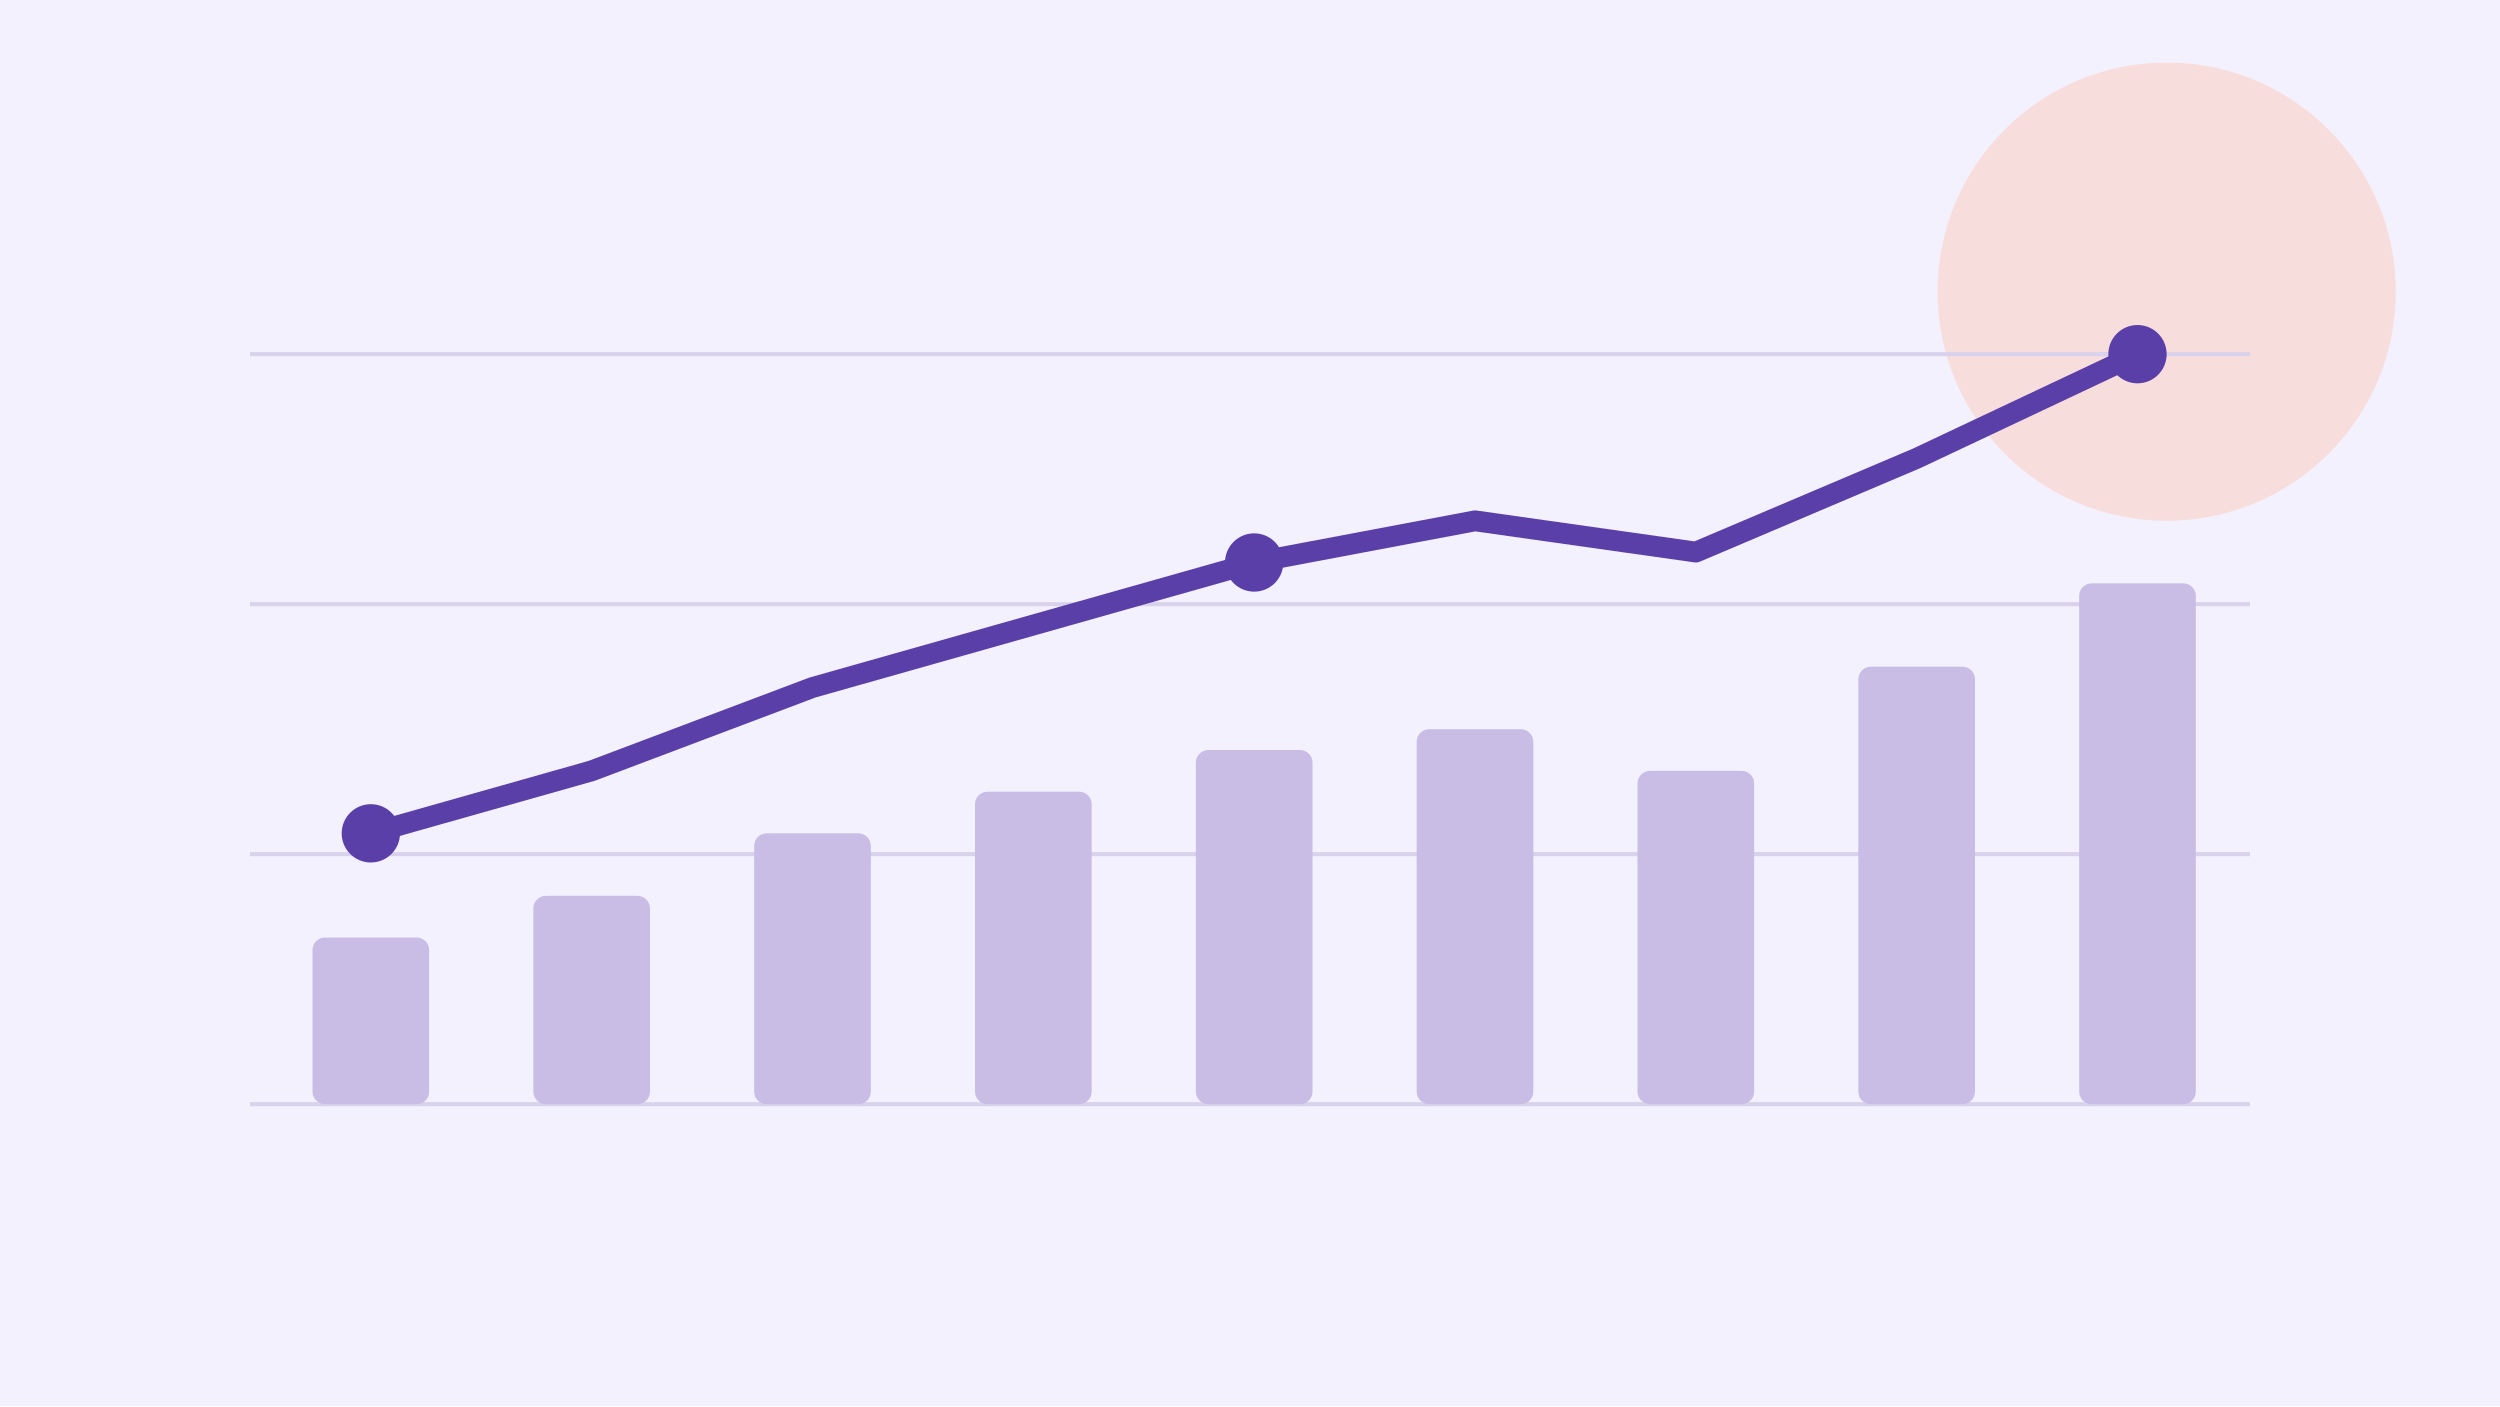
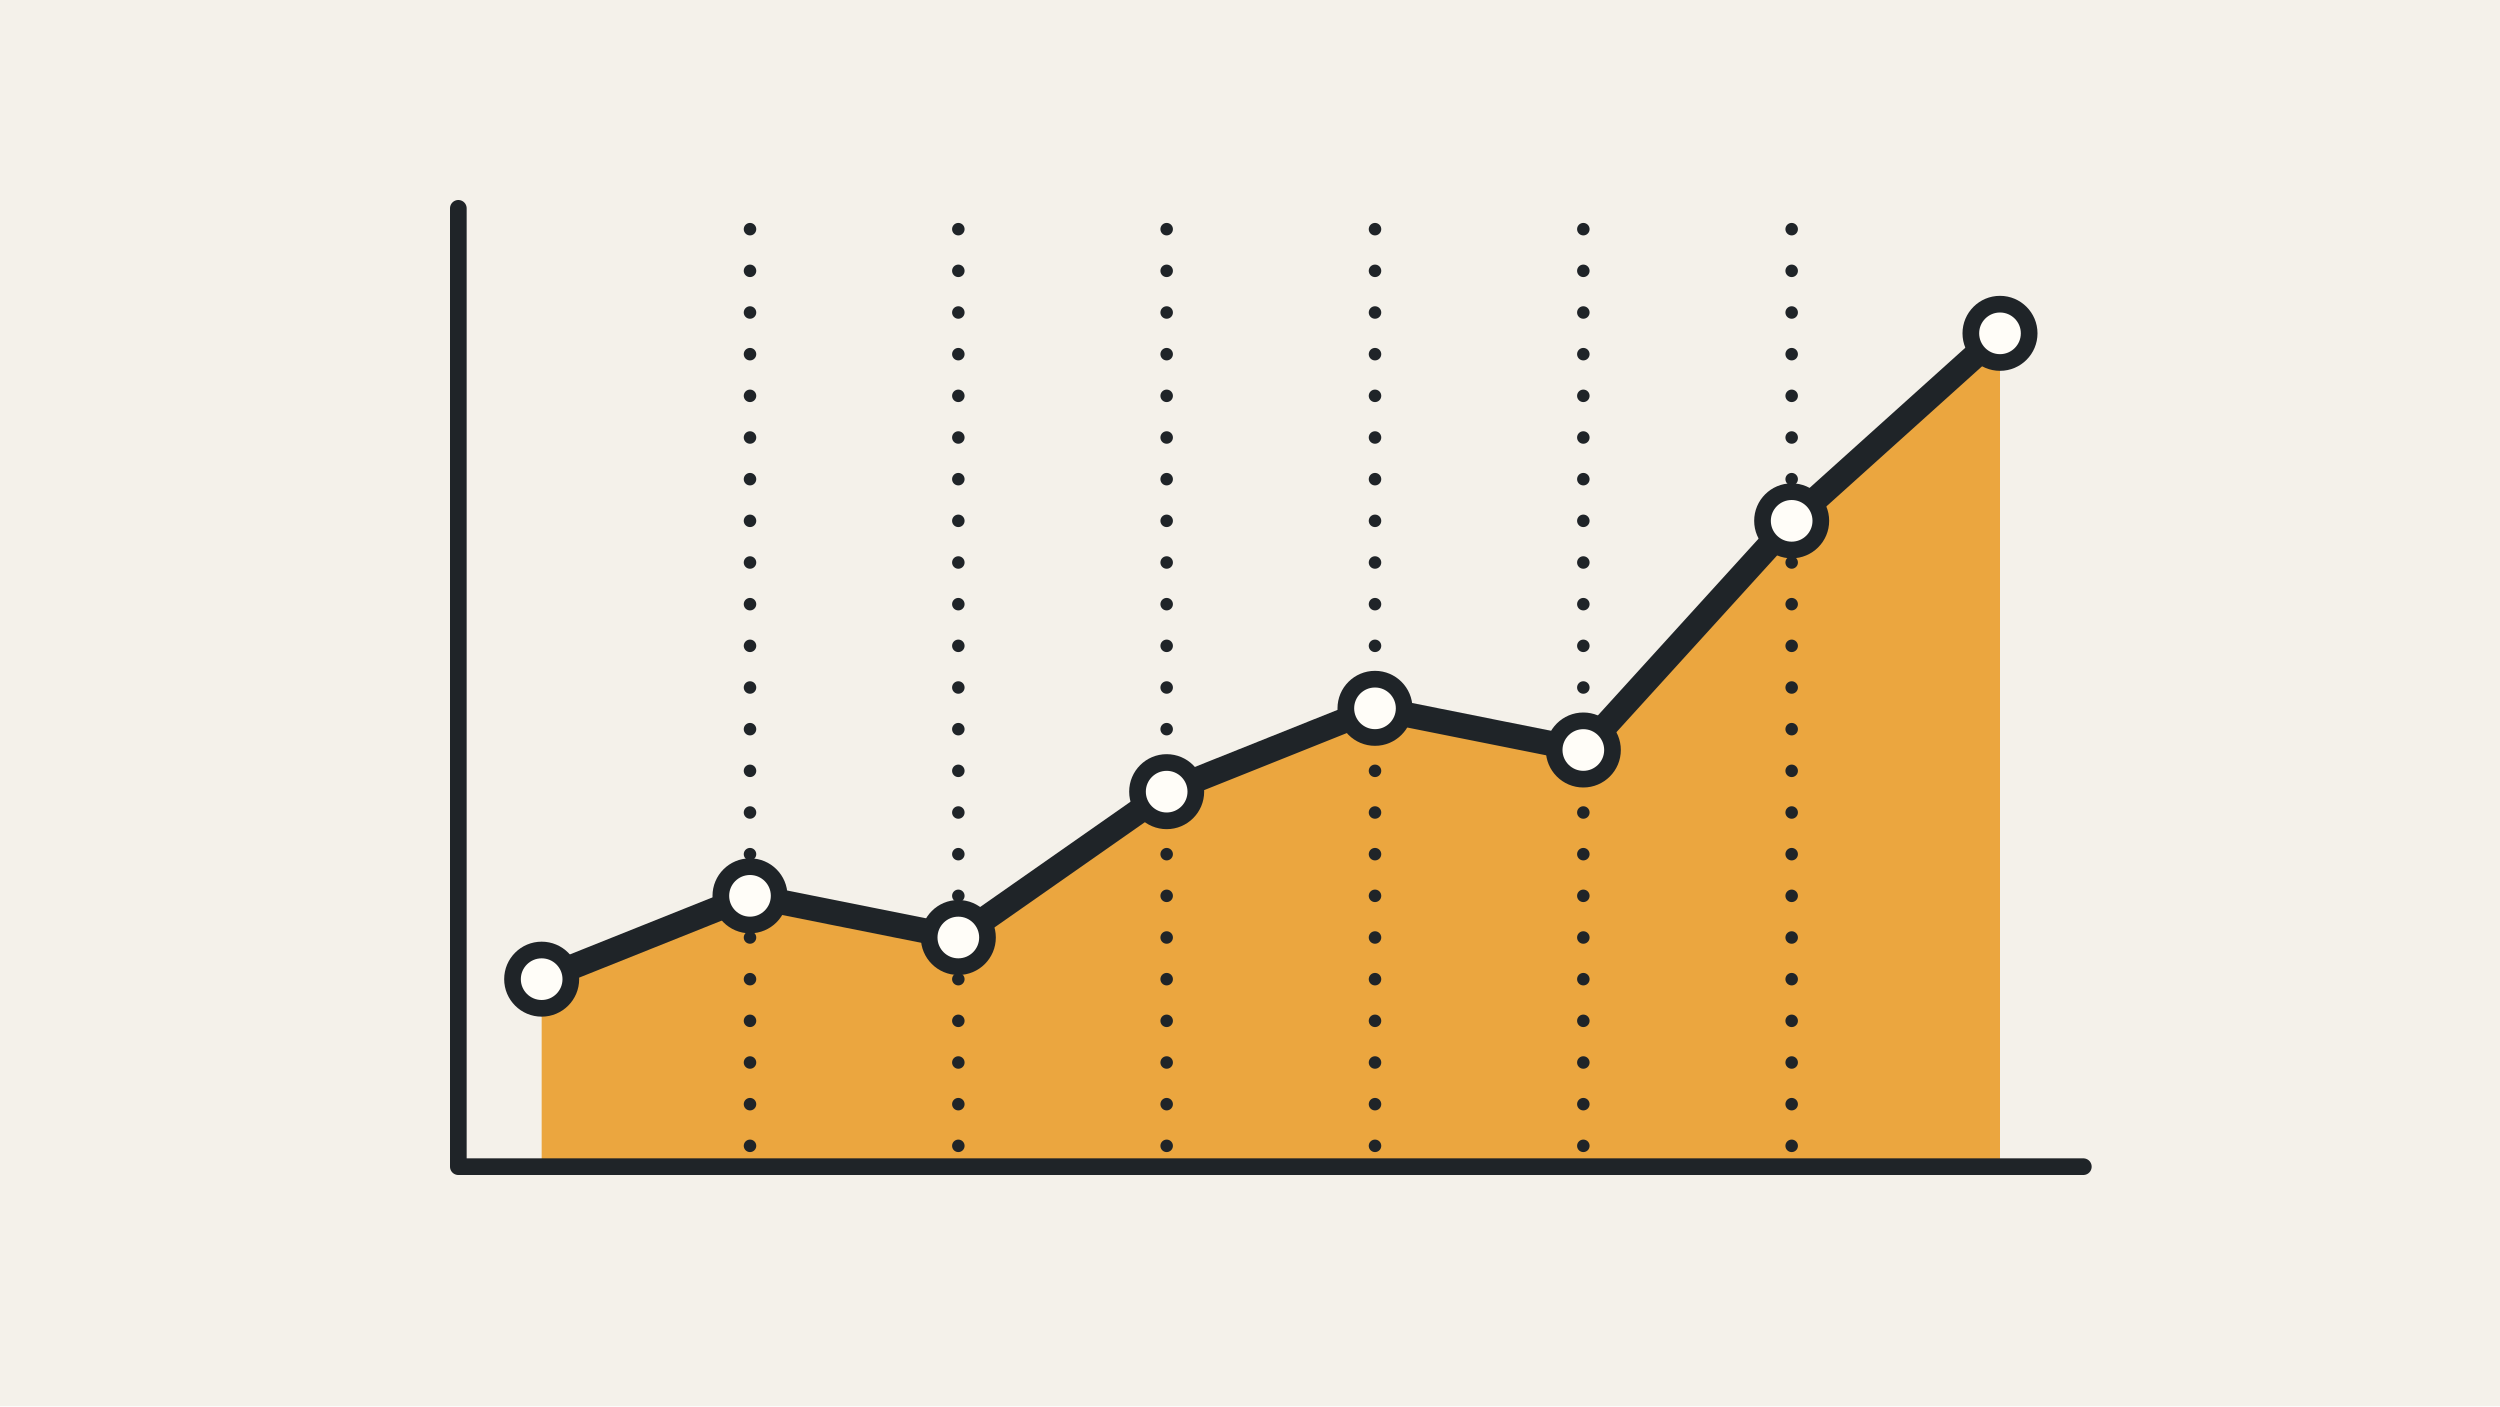
<svg xmlns="http://www.w3.org/2000/svg" viewBox="0 0 1200 675" width="1200" height="675">
-   <rect width="1200" height="675" fill="#f4f1ff" />
-   <circle cx="1040" cy="140" r="110" fill="#ffb38a" opacity="0.3" />
-   <g stroke="#d9d2ec" stroke-width="2">
-     <line x1="120" y1="170" x2="1080" y2="170" />
-     <line x1="120" y1="290" x2="1080" y2="290" />
-     <line x1="120" y1="410" x2="1080" y2="410" />
-     <line x1="120" y1="530" x2="1080" y2="530" />
-   </g>
-   <g fill="#c9bde6">
-     <rect x="150" y="450" width="56" height="80" rx="6" />
-     <rect x="256" y="430" width="56" height="100" rx="6" />
-     <rect x="362" y="400" width="56" height="130" rx="6" />
-     <rect x="468" y="380" width="56" height="150" rx="6" />
-     <rect x="574" y="360" width="56" height="170" rx="6" />
-     <rect x="680" y="350" width="56" height="180" rx="6" />
-     <rect x="786" y="370" width="56" height="160" rx="6" />
-     <rect x="892" y="320" width="56" height="210" rx="6" />
-     <rect x="998" y="280" width="56" height="250" rx="6" />
-   </g>
-   <polyline points="178,400 284,370 390,330 496,300 602,270 708,250 814,265 920,220 1026,170" fill="none" stroke="#5b3fa8" stroke-width="10" stroke-linecap="round" stroke-linejoin="round" />
-   <g fill="#5b3fa8">
-     <circle cx="178" cy="400" r="14" />
-     <circle cx="602" cy="270" r="14" />
-     <circle cx="1026" cy="170" r="14" />
+   <rect width="1200" height="675" fill="#f4f1ea" />
+   <path fill="#eba63f" d="M260 470L360 430 460 450 560 380 660 340 760 360 860 250 960 160V560H260z" />
+   <g fill="none" stroke="#1f2428" stroke-width="8" stroke-linecap="round" stroke-linejoin="round">
+     <path stroke-width="6" stroke-dasharray="0 20" d="M360 110v450M460 110v450M560 110v450M660 110v450M760 110v450M860 110v450" />
+     <path stroke-width="12" d="M260 470L360 430 460 450 560 380 660 340 760 360 860 250 960 160" />
+     <path d="M220 100V560H1000" />
+     <g fill="#fffdf8">
+       <circle cx="260" cy="470" r="14" />
+       <circle cx="360" cy="430" r="14" />
+       <circle cx="460" cy="450" r="14" />
+       <circle cx="560" cy="380" r="14" />
+       <circle cx="660" cy="340" r="14" />
+       <circle cx="760" cy="360" r="14" />
+       <circle cx="860" cy="250" r="14" />
+       <circle cx="960" cy="160" r="14" />
+     </g>
  </g>
</svg>
